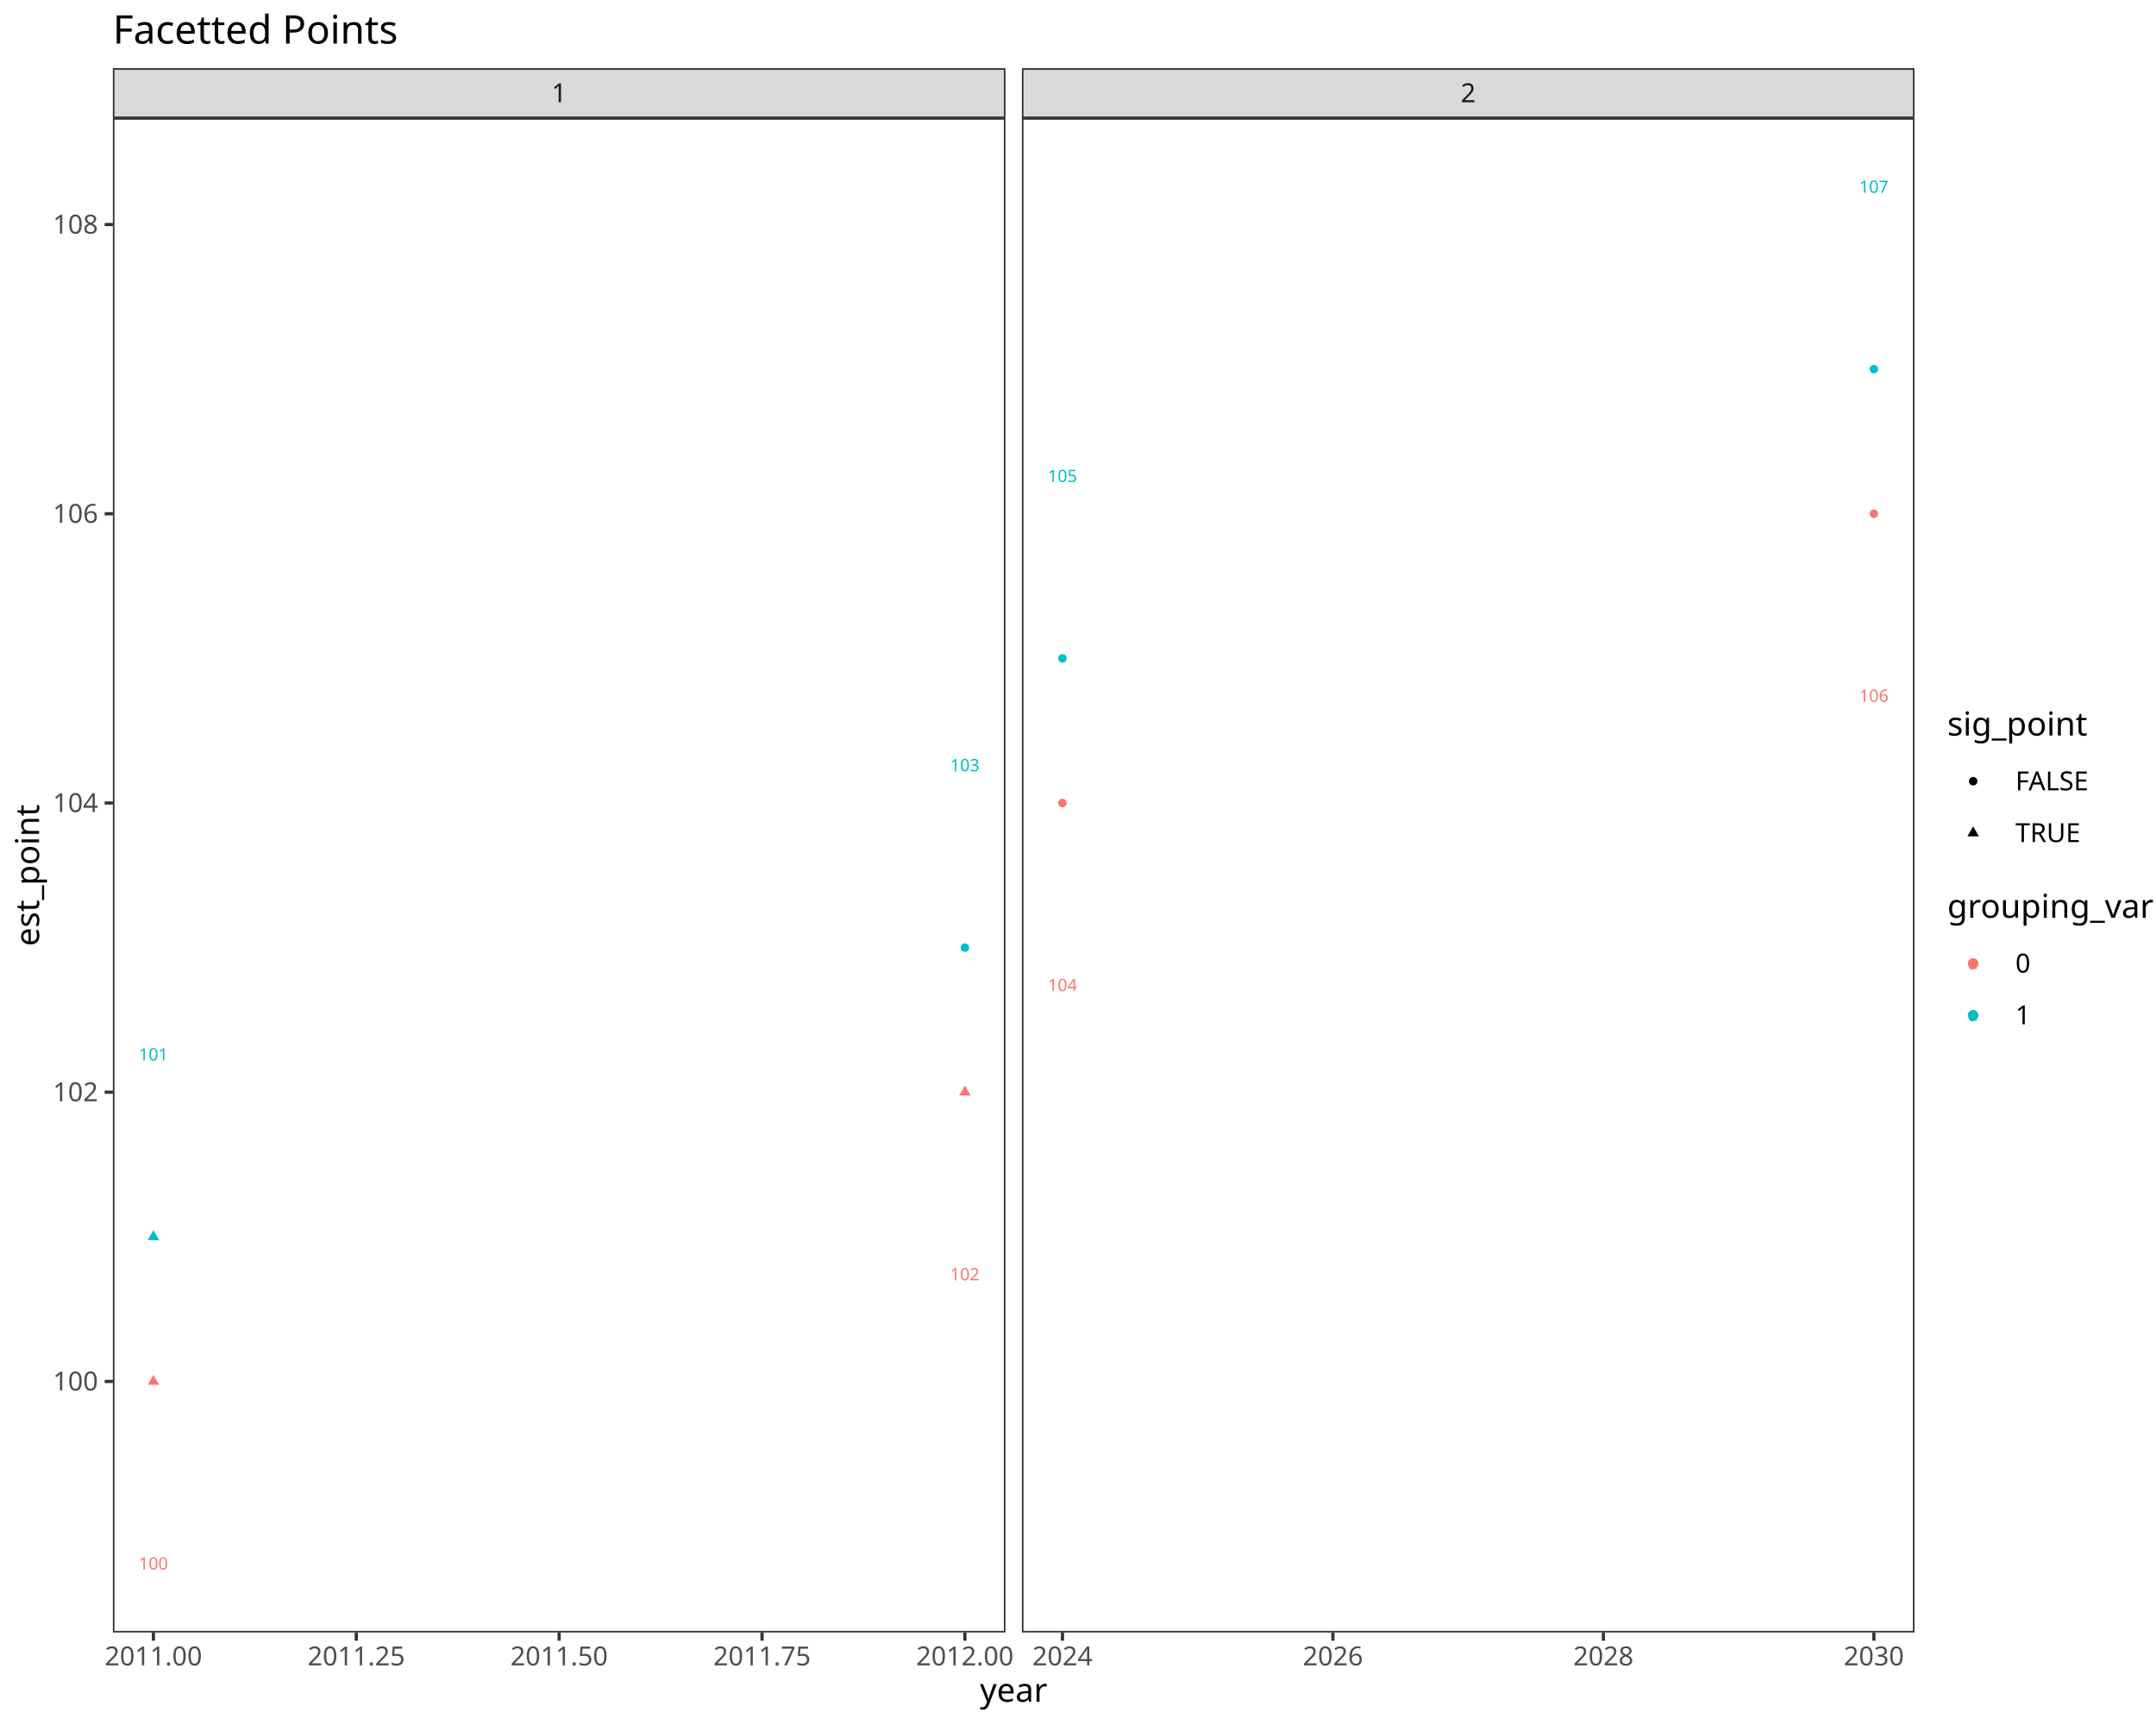
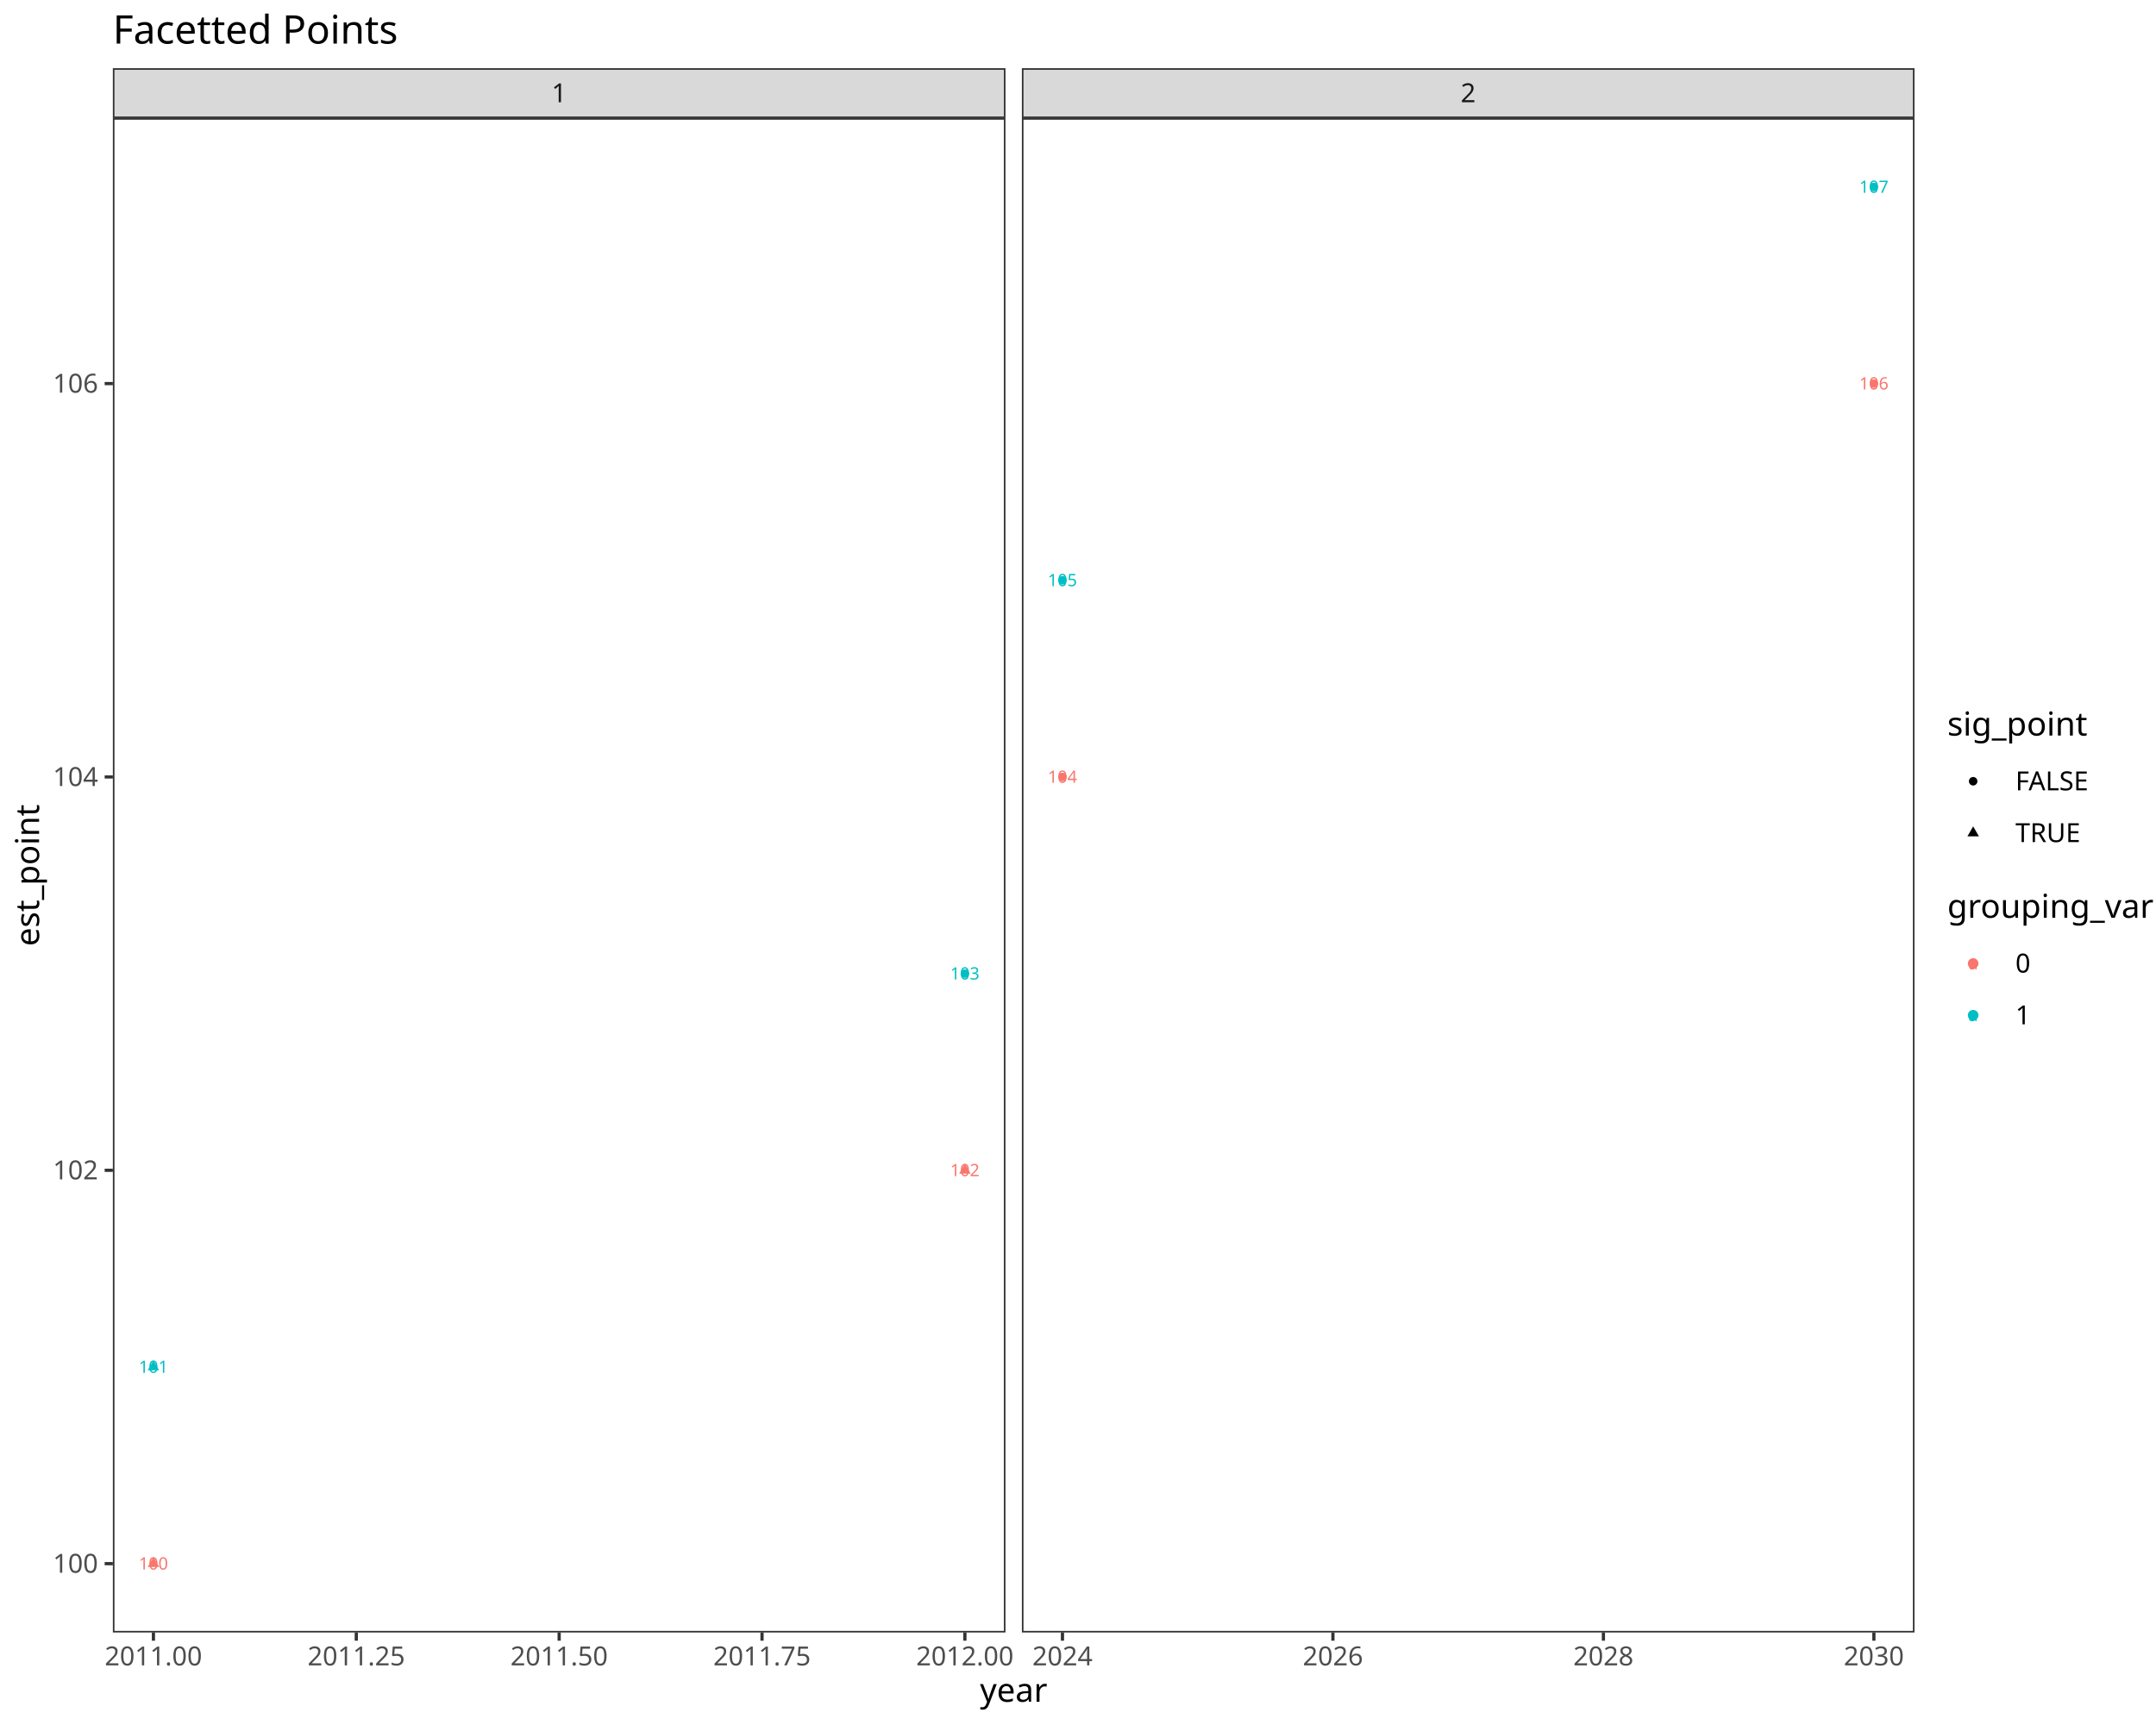
<svg xmlns="http://www.w3.org/2000/svg" class="svglite" data-engine-version="2.0" width="720.00pt" height="576.00pt" viewBox="0 0 720.00 576.00">
  <defs>
    <style type="text/css">
    .svglite line, .svglite polyline, .svglite polygon, .svglite path, .svglite rect, .svglite circle {
      fill: none;
      stroke: #000000;
      stroke-linecap: round;
      stroke-linejoin: round;
      stroke-miterlimit: 10.00;
    }
  </style>
  </defs>
  <rect width="100%" height="100%" style="stroke: none; fill: #FFFFFF;" />
  <defs>
    <clipPath id="cpMC4wMHw3MjAuMDB8MC4wMHw1NzYuMDA=">
      <rect x="0.00" y="0.00" width="720.00" height="576.00" />
    </clipPath>
  </defs>
  <g clip-path="url(#cpMC4wMHw3MjAuMDB8MC4wMHw1NzYuMDA=)">
    <rect x="0.00" y="0.00" width="720.00" height="576.00" style="stroke-width: 1.07; stroke: #FFFFFF; fill: #FFFFFF;" />
  </g>
  <defs>
    <clipPath id="cpMzcuNjl8MzM1Ljc4fDM5LjQzfDU0NS4xMQ==">
      <rect x="37.69" y="39.43" width="298.09" height="505.68" />
    </clipPath>
  </defs>
  <g clip-path="url(#cpMzcuNjl8MzM1Ljc4fDM5LjQzfDU0NS4xMQ==)">
    <rect x="37.69" y="39.43" width="298.09" height="505.68" style="stroke-width: 1.07; stroke: none; fill: #FFFFFF;" />
-     <polygon points="51.24,459.07 53.15,462.39 49.32,462.39 " style="stroke-width: 0.71; stroke: none; fill: #F8766D;" />
-     <polygon points="51.24,410.78 53.15,414.10 49.32,414.10 " style="stroke-width: 0.71; stroke: none; fill: #00BFC4;" />
-     <polygon points="322.23,362.50 324.14,365.81 320.31,365.81 " style="stroke-width: 0.71; stroke: none; fill: #F8766D;" />
-     <circle cx="322.23" cy="316.42" r="1.42" style="stroke-width: 0.71; stroke: none; fill: #00BFC4;" />
+     <polygon points="51.24,519.92 53.15,523.23 49.32,523.23 " style="stroke-width: 0.71; stroke: none; fill: #F8766D;" />
+     <polygon points="51.24,454.24 53.15,457.56 49.32,457.56 " style="stroke-width: 0.71; stroke: none; fill: #00BFC4;" />
+     <polygon points="322.23,388.57 324.14,391.89 320.31,391.89 " style="stroke-width: 0.71; stroke: none; fill: #F8766D;" />
+     <circle cx="322.23" cy="325.11" r="1.42" style="stroke-width: 0.71; stroke: none; fill: #00BFC4;" />
    <text x="51.24" y="524.09" text-anchor="middle" style="font-size: 5.69px; fill: #F8766D; font-family: sans;" textLength="9.50px" lengthAdjust="spacingAndGlyphs">100</text>
-     <text x="51.24" y="354.11" text-anchor="middle" style="font-size: 5.69px; fill: #00BFC4; font-family: sans;" textLength="9.50px" lengthAdjust="spacingAndGlyphs">101</text>
-     <text x="322.23" y="427.51" text-anchor="middle" style="font-size: 5.69px; fill: #F8766D; font-family: sans;" textLength="9.50px" lengthAdjust="spacingAndGlyphs">102</text>
-     <text x="322.23" y="257.53" text-anchor="middle" style="font-size: 5.69px; fill: #00BFC4; font-family: sans;" textLength="9.50px" lengthAdjust="spacingAndGlyphs">103</text>
+     <text x="51.24" y="458.41" text-anchor="middle" style="font-size: 5.69px; fill: #00BFC4; font-family: sans;" textLength="9.50px" lengthAdjust="spacingAndGlyphs">101</text>
+     <text x="322.23" y="392.74" text-anchor="middle" style="font-size: 5.69px; fill: #F8766D; font-family: sans;" textLength="9.50px" lengthAdjust="spacingAndGlyphs">102</text>
+     <text x="322.23" y="327.07" text-anchor="middle" style="font-size: 5.69px; fill: #00BFC4; font-family: sans;" textLength="9.50px" lengthAdjust="spacingAndGlyphs">103</text>
    <rect x="37.69" y="39.43" width="298.09" height="505.68" style="stroke-width: 1.07; stroke: #333333;" />
  </g>
  <g clip-path="url(#cpMC4wMHw3MjAuMDB8MC4wMHw1NzYuMDA=)">
</g>
  <defs>
    <clipPath id="cpMzQxLjI2fDYzOS4zNHwzOS40M3w1NDUuMTE=">
      <rect x="341.26" y="39.43" width="298.09" height="505.68" />
    </clipPath>
  </defs>
  <g clip-path="url(#cpMzQxLjI2fDYzOS4zNHwzOS40M3w1NDUuMTE=)">
    <rect x="341.26" y="39.43" width="298.09" height="505.68" style="stroke-width: 1.07; stroke: none; fill: #FFFFFF;" />
-     <circle cx="354.81" cy="268.13" r="1.42" style="stroke-width: 0.71; stroke: none; fill: #F8766D;" />
-     <circle cx="354.81" cy="219.84" r="1.42" style="stroke-width: 0.71; stroke: none; fill: #00BFC4;" />
-     <circle cx="625.79" cy="171.55" r="1.42" style="stroke-width: 0.71; stroke: none; fill: #F8766D;" />
-     <circle cx="625.79" cy="123.26" r="1.42" style="stroke-width: 0.71; stroke: none; fill: #00BFC4;" />
-     <text x="354.81" y="330.93" text-anchor="middle" style="font-size: 5.69px; fill: #F8766D; font-family: sans;" textLength="9.50px" lengthAdjust="spacingAndGlyphs">104</text>
-     <text x="354.81" y="160.95" text-anchor="middle" style="font-size: 5.69px; fill: #00BFC4; font-family: sans;" textLength="9.50px" lengthAdjust="spacingAndGlyphs">105</text>
-     <text x="625.79" y="234.35" text-anchor="middle" style="font-size: 5.69px; fill: #F8766D; font-family: sans;" textLength="9.50px" lengthAdjust="spacingAndGlyphs">106</text>
+     <circle cx="354.81" cy="259.44" r="1.42" style="stroke-width: 0.71; stroke: none; fill: #F8766D;" />
+     <circle cx="354.81" cy="193.76" r="1.42" style="stroke-width: 0.71; stroke: none; fill: #00BFC4;" />
+     <circle cx="625.79" cy="128.09" r="1.42" style="stroke-width: 0.71; stroke: none; fill: #F8766D;" />
+     <circle cx="625.79" cy="62.42" r="1.42" style="stroke-width: 0.71; stroke: none; fill: #00BFC4;" />
+     <text x="354.81" y="261.39" text-anchor="middle" style="font-size: 5.69px; fill: #F8766D; font-family: sans;" textLength="9.50px" lengthAdjust="spacingAndGlyphs">104</text>
+     <text x="354.81" y="195.72" text-anchor="middle" style="font-size: 5.69px; fill: #00BFC4; font-family: sans;" textLength="9.50px" lengthAdjust="spacingAndGlyphs">105</text>
+     <text x="625.79" y="130.05" text-anchor="middle" style="font-size: 5.69px; fill: #F8766D; font-family: sans;" textLength="9.50px" lengthAdjust="spacingAndGlyphs">106</text>
    <text x="625.79" y="64.38" text-anchor="middle" style="font-size: 5.69px; fill: #00BFC4; font-family: sans;" textLength="9.50px" lengthAdjust="spacingAndGlyphs">107</text>
    <rect x="341.26" y="39.43" width="298.09" height="505.68" style="stroke-width: 1.07; stroke: #333333;" />
  </g>
  <g clip-path="url(#cpMC4wMHw3MjAuMDB8MC4wMHw1NzYuMDA=)">
</g>
  <defs>
    <clipPath id="cpMzcuNjl8MzM1Ljc4fDIyLjc4fDM5LjQz">
      <rect x="37.69" y="22.78" width="298.09" height="16.65" />
    </clipPath>
  </defs>
  <g clip-path="url(#cpMzcuNjl8MzM1Ljc4fDIyLjc4fDM5LjQz)">
    <rect x="37.69" y="22.78" width="298.09" height="16.65" style="stroke-width: 1.07; stroke: #333333; fill: #D9D9D9;" />
    <text x="186.73" y="34.14" text-anchor="middle" style="font-size: 8.80px; fill: #1A1A1A; font-family: sans;" textLength="4.89px" lengthAdjust="spacingAndGlyphs">1</text>
  </g>
  <g clip-path="url(#cpMC4wMHw3MjAuMDB8MC4wMHw1NzYuMDA=)">
</g>
  <defs>
    <clipPath id="cpMzQxLjI2fDYzOS4zNHwyMi43OHwzOS40Mw==">
      <rect x="341.26" y="22.78" width="298.09" height="16.65" />
    </clipPath>
  </defs>
  <g clip-path="url(#cpMzQxLjI2fDYzOS4zNHwyMi43OHwzOS40Mw==)">
    <rect x="341.26" y="22.78" width="298.09" height="16.65" style="stroke-width: 1.07; stroke: #333333; fill: #D9D9D9;" />
    <text x="490.30" y="34.14" text-anchor="middle" style="font-size: 8.80px; fill: #1A1A1A; font-family: sans;" textLength="4.89px" lengthAdjust="spacingAndGlyphs">2</text>
  </g>
  <g clip-path="url(#cpMC4wMHw3MjAuMDB8MC4wMHw1NzYuMDA=)">
    <polyline points="51.24,547.85 51.24,545.11 " style="stroke-width: 1.07; stroke: #333333; stroke-linecap: butt;" />
    <polyline points="118.98,547.85 118.98,545.11 " style="stroke-width: 1.07; stroke: #333333; stroke-linecap: butt;" />
    <polyline points="186.73,547.85 186.73,545.11 " style="stroke-width: 1.07; stroke: #333333; stroke-linecap: butt;" />
    <polyline points="254.48,547.85 254.48,545.11 " style="stroke-width: 1.07; stroke: #333333; stroke-linecap: butt;" />
    <polyline points="322.23,547.85 322.23,545.11 " style="stroke-width: 1.07; stroke: #333333; stroke-linecap: butt;" />
    <text x="51.24" y="556.10" text-anchor="middle" style="font-size: 8.80px; fill: #4D4D4D; font-family: sans;" textLength="31.81px" lengthAdjust="spacingAndGlyphs">2011.00</text>
    <text x="118.98" y="556.10" text-anchor="middle" style="font-size: 8.80px; fill: #4D4D4D; font-family: sans;" textLength="31.81px" lengthAdjust="spacingAndGlyphs">2011.25</text>
    <text x="186.73" y="556.10" text-anchor="middle" style="font-size: 8.80px; fill: #4D4D4D; font-family: sans;" textLength="31.81px" lengthAdjust="spacingAndGlyphs">2011.50</text>
    <text x="254.48" y="556.10" text-anchor="middle" style="font-size: 8.80px; fill: #4D4D4D; font-family: sans;" textLength="31.81px" lengthAdjust="spacingAndGlyphs">2011.75</text>
    <text x="322.23" y="556.10" text-anchor="middle" style="font-size: 8.80px; fill: #4D4D4D; font-family: sans;" textLength="31.81px" lengthAdjust="spacingAndGlyphs">2012.00</text>
    <polyline points="354.81,547.85 354.81,545.11 " style="stroke-width: 1.07; stroke: #333333; stroke-linecap: butt;" />
    <polyline points="445.13,547.85 445.13,545.11 " style="stroke-width: 1.07; stroke: #333333; stroke-linecap: butt;" />
    <polyline points="535.46,547.85 535.46,545.11 " style="stroke-width: 1.07; stroke: #333333; stroke-linecap: butt;" />
    <polyline points="625.79,547.85 625.79,545.11 " style="stroke-width: 1.07; stroke: #333333; stroke-linecap: butt;" />
    <text x="354.81" y="556.10" text-anchor="middle" style="font-size: 8.80px; fill: #4D4D4D; font-family: sans;" textLength="19.58px" lengthAdjust="spacingAndGlyphs">2024</text>
    <text x="445.13" y="556.10" text-anchor="middle" style="font-size: 8.80px; fill: #4D4D4D; font-family: sans;" textLength="19.58px" lengthAdjust="spacingAndGlyphs">2026</text>
    <text x="535.46" y="556.10" text-anchor="middle" style="font-size: 8.80px; fill: #4D4D4D; font-family: sans;" textLength="19.58px" lengthAdjust="spacingAndGlyphs">2028</text>
    <text x="625.79" y="556.10" text-anchor="middle" style="font-size: 8.80px; fill: #4D4D4D; font-family: sans;" textLength="19.58px" lengthAdjust="spacingAndGlyphs">2030</text>
-     <text x="32.76" y="464.31" text-anchor="end" style="font-size: 8.80px; fill: #4D4D4D; font-family: sans;" textLength="14.68px" lengthAdjust="spacingAndGlyphs">100</text>
-     <text x="32.76" y="367.73" text-anchor="end" style="font-size: 8.80px; fill: #4D4D4D; font-family: sans;" textLength="14.68px" lengthAdjust="spacingAndGlyphs">102</text>
-     <text x="32.76" y="271.16" text-anchor="end" style="font-size: 8.80px; fill: #4D4D4D; font-family: sans;" textLength="14.68px" lengthAdjust="spacingAndGlyphs">104</text>
-     <text x="32.76" y="174.58" text-anchor="end" style="font-size: 8.80px; fill: #4D4D4D; font-family: sans;" textLength="14.68px" lengthAdjust="spacingAndGlyphs">106</text>
-     <text x="32.76" y="78.00" text-anchor="end" style="font-size: 8.80px; fill: #4D4D4D; font-family: sans;" textLength="14.68px" lengthAdjust="spacingAndGlyphs">108</text>
-     <polyline points="34.95,461.28 37.69,461.28 " style="stroke-width: 1.07; stroke: #333333; stroke-linecap: butt;" />
-     <polyline points="34.95,364.71 37.69,364.71 " style="stroke-width: 1.07; stroke: #333333; stroke-linecap: butt;" />
-     <polyline points="34.95,268.13 37.69,268.13 " style="stroke-width: 1.07; stroke: #333333; stroke-linecap: butt;" />
-     <polyline points="34.95,171.55 37.69,171.55 " style="stroke-width: 1.07; stroke: #333333; stroke-linecap: butt;" />
-     <polyline points="34.95,74.97 37.69,74.97 " style="stroke-width: 1.07; stroke: #333333; stroke-linecap: butt;" />
+     <text x="32.76" y="525.16" text-anchor="end" style="font-size: 8.80px; fill: #4D4D4D; font-family: sans;" textLength="14.68px" lengthAdjust="spacingAndGlyphs">100</text>
+     <text x="32.76" y="393.81" text-anchor="end" style="font-size: 8.80px; fill: #4D4D4D; font-family: sans;" textLength="14.68px" lengthAdjust="spacingAndGlyphs">102</text>
+     <text x="32.76" y="262.46" text-anchor="end" style="font-size: 8.80px; fill: #4D4D4D; font-family: sans;" textLength="14.68px" lengthAdjust="spacingAndGlyphs">104</text>
+     <text x="32.76" y="131.12" text-anchor="end" style="font-size: 8.80px; fill: #4D4D4D; font-family: sans;" textLength="14.68px" lengthAdjust="spacingAndGlyphs">106</text>
+     <polyline points="34.95,522.13 37.69,522.13 " style="stroke-width: 1.07; stroke: #333333; stroke-linecap: butt;" />
+     <polyline points="34.95,390.78 37.69,390.78 " style="stroke-width: 1.07; stroke: #333333; stroke-linecap: butt;" />
+     <polyline points="34.95,259.44 37.69,259.44 " style="stroke-width: 1.07; stroke: #333333; stroke-linecap: butt;" />
+     <polyline points="34.95,128.09 37.69,128.09 " style="stroke-width: 1.07; stroke: #333333; stroke-linecap: butt;" />
    <text x="338.52" y="568.24" text-anchor="middle" style="font-size: 11.00px; font-family: sans;" textLength="21.40px" lengthAdjust="spacingAndGlyphs">year</text>
    <text transform="translate(13.05,292.27) rotate(-90)" text-anchor="middle" style="font-size: 11.00px; font-family: sans;" textLength="44.65px" lengthAdjust="spacingAndGlyphs">est_point</text>
    <rect x="650.30" y="236.90" width="50.64" height="49.89" style="stroke-width: 1.07; stroke: none; fill: #FFFFFF;" />
    <text x="650.30" y="245.61" style="font-size: 11.00px; font-family: sans;" textLength="44.04px" lengthAdjust="spacingAndGlyphs">sig_point</text>
    <rect x="650.30" y="252.23" width="17.28" height="17.28" style="stroke-width: 1.07; stroke: none; fill: #FFFFFF;" />
    <circle cx="658.94" cy="260.87" r="1.42" style="stroke-width: 0.71; stroke: none; fill: #000000;" />
    <rect x="650.30" y="269.51" width="17.28" height="17.28" style="stroke-width: 1.07; stroke: none; fill: #FFFFFF;" />
    <polygon points="658.94,275.94 660.86,279.26 657.03,279.26 " style="stroke-width: 0.71; stroke: none; fill: #000000;" />
    <text x="673.06" y="263.90" style="font-size: 8.80px; font-family: sans;" textLength="27.88px" lengthAdjust="spacingAndGlyphs">FALSE</text>
    <text x="673.06" y="281.18" style="font-size: 8.80px; font-family: sans;" textLength="23.96px" lengthAdjust="spacingAndGlyphs">TRUE</text>
    <rect x="650.30" y="297.75" width="64.22" height="49.89" style="stroke-width: 1.07; stroke: none; fill: #FFFFFF;" />
    <text x="650.30" y="306.46" style="font-size: 11.00px; font-family: sans;" textLength="64.22px" lengthAdjust="spacingAndGlyphs">grouping_var</text>
    <rect x="650.30" y="313.09" width="17.28" height="17.28" style="stroke-width: 1.07; stroke: none; fill: #FFFFFF;" />
    <circle cx="658.94" cy="321.73" r="1.42" style="stroke-width: 0.71; stroke: #F8766D; fill: #F8766D;" />
    <text x="658.94" y="323.68" text-anchor="middle" style="font-size: 5.69px; fill: #F8766D; font-family: sans;" textLength="3.17px" lengthAdjust="spacingAndGlyphs">a</text>
    <rect x="650.30" y="330.37" width="17.28" height="17.28" style="stroke-width: 1.07; stroke: none; fill: #FFFFFF;" />
    <circle cx="658.94" cy="339.01" r="1.42" style="stroke-width: 0.71; stroke: #00BFC4; fill: #00BFC4;" />
    <text x="658.94" y="340.96" text-anchor="middle" style="font-size: 5.69px; fill: #00BFC4; font-family: sans;" textLength="3.17px" lengthAdjust="spacingAndGlyphs">a</text>
    <text x="673.06" y="324.75" style="font-size: 8.80px; font-family: sans;" textLength="4.89px" lengthAdjust="spacingAndGlyphs">0</text>
    <text x="673.06" y="342.03" style="font-size: 8.80px; font-family: sans;" textLength="4.89px" lengthAdjust="spacingAndGlyphs">1</text>
    <text x="37.69" y="14.56" style="font-size: 13.20px; font-family: sans;" textLength="91.73px" lengthAdjust="spacingAndGlyphs">Facetted Points</text>
  </g>
</svg>
